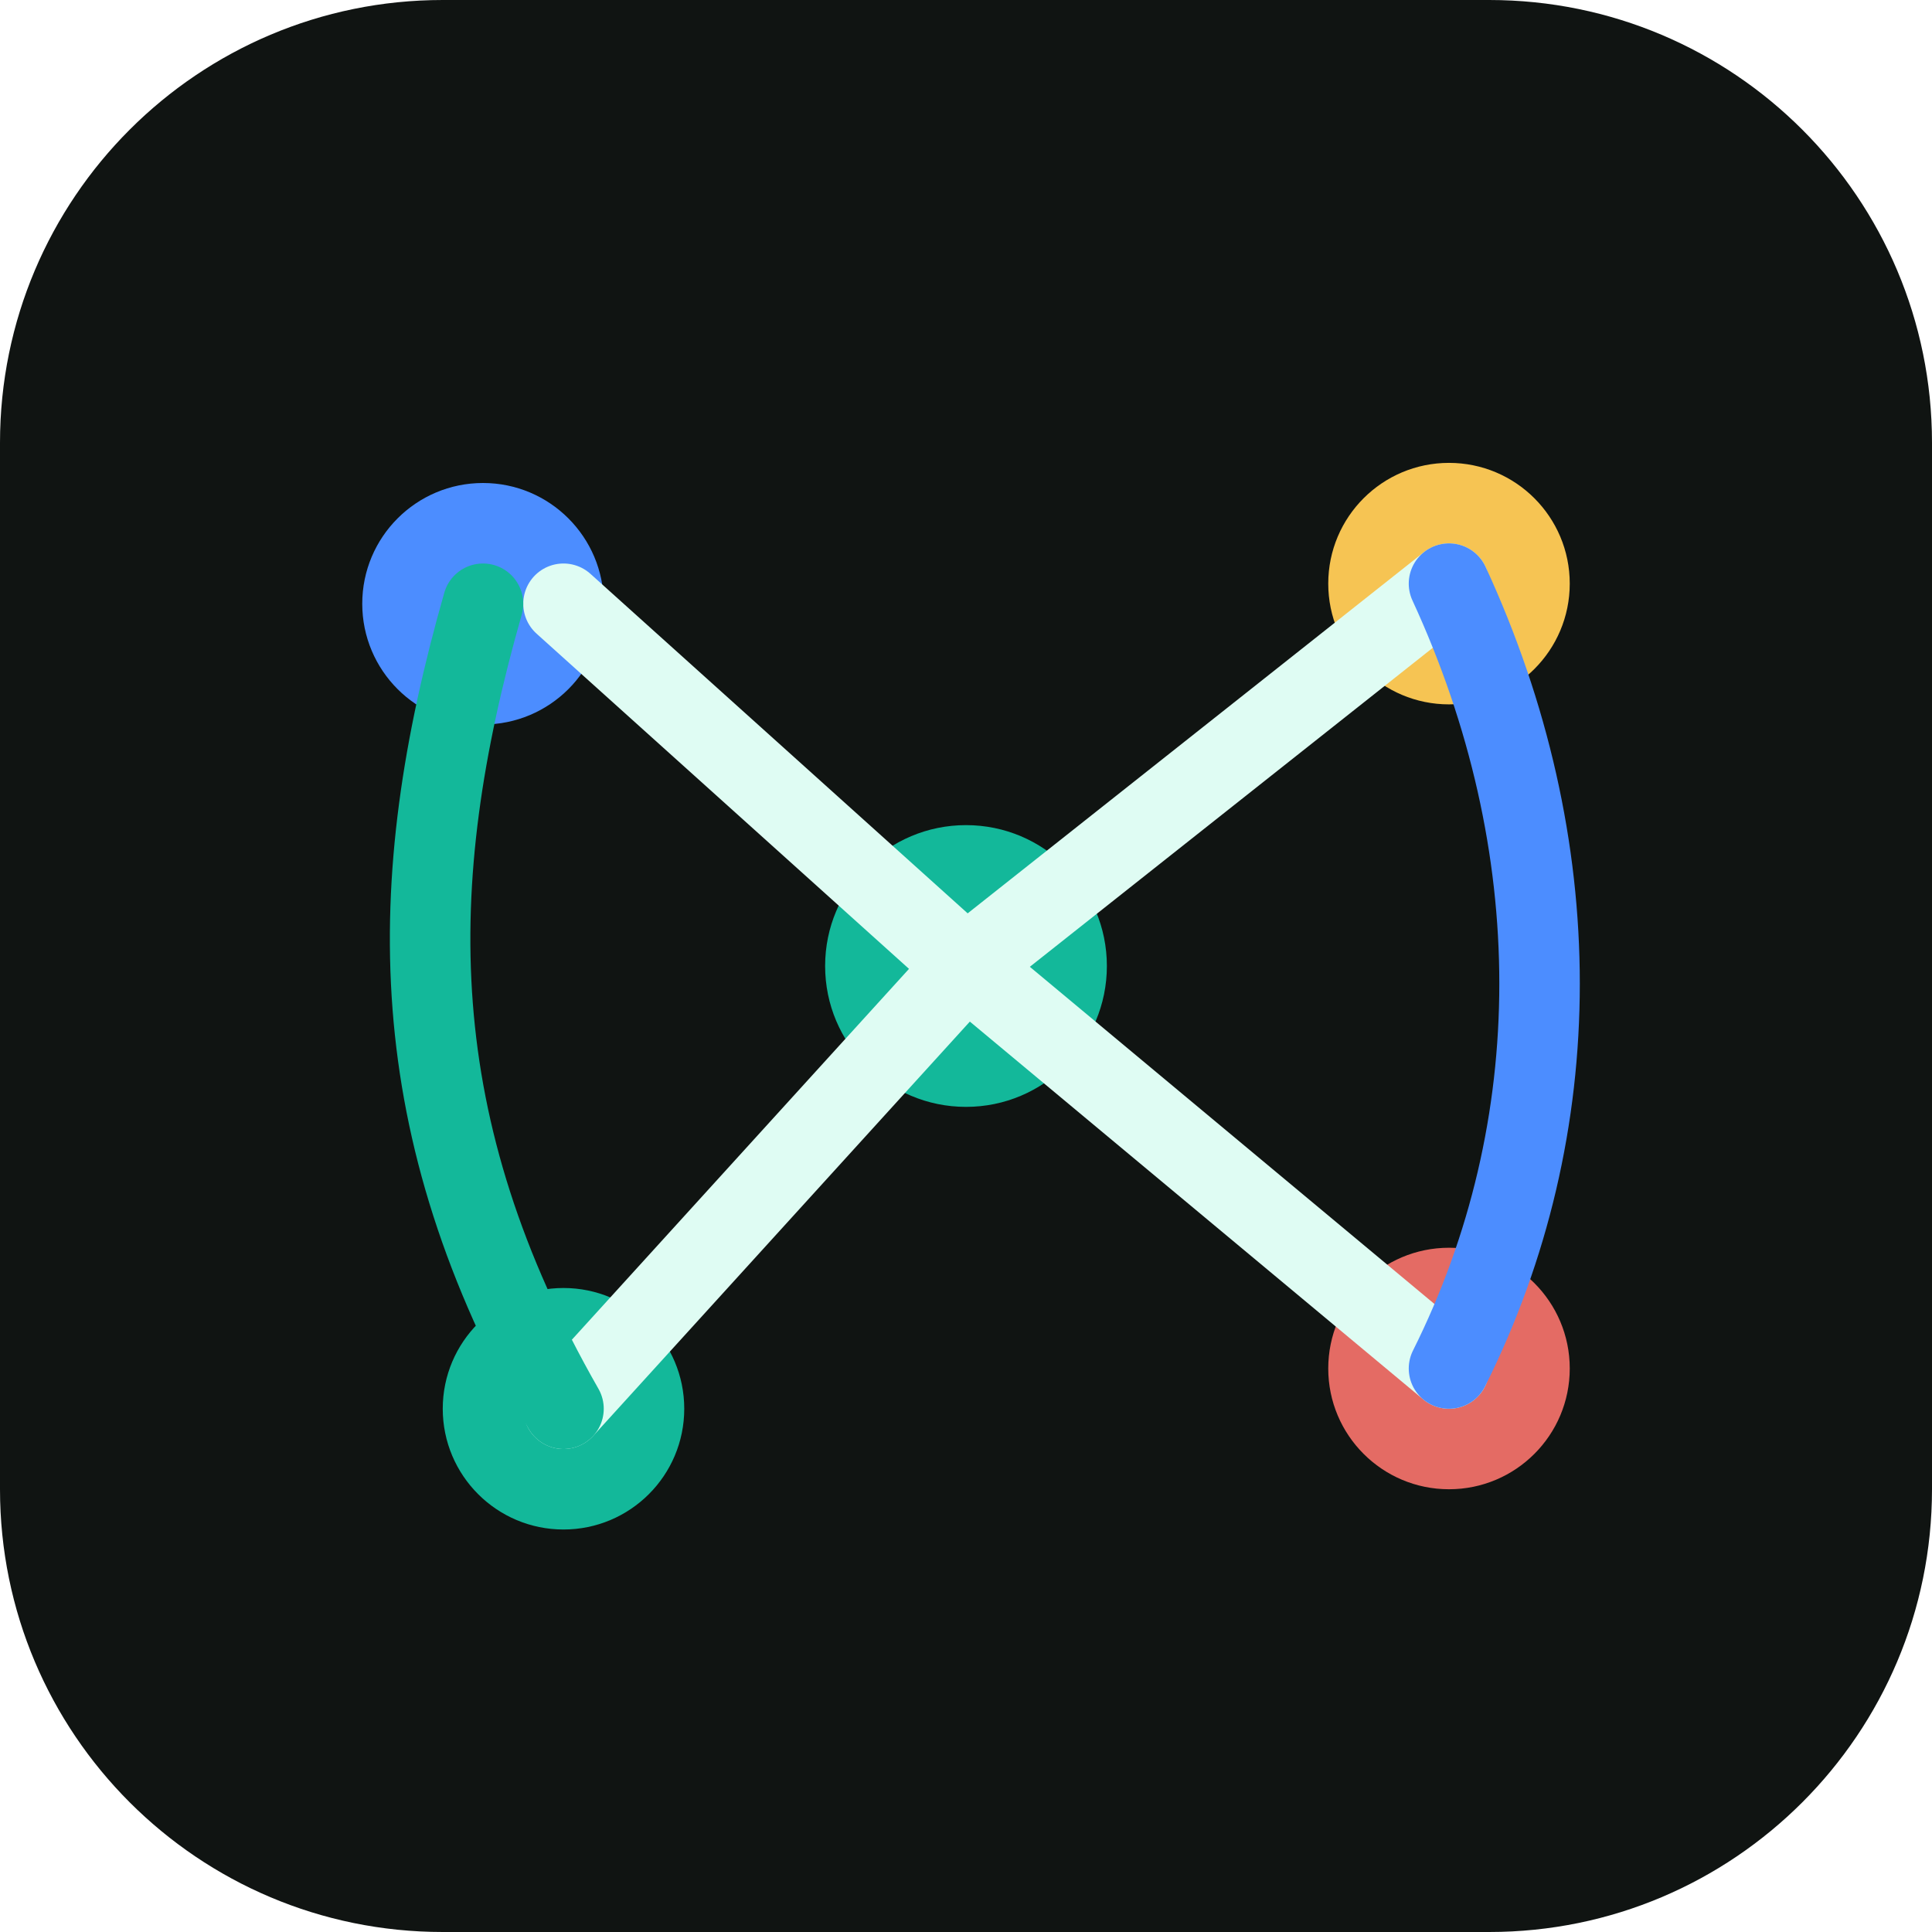
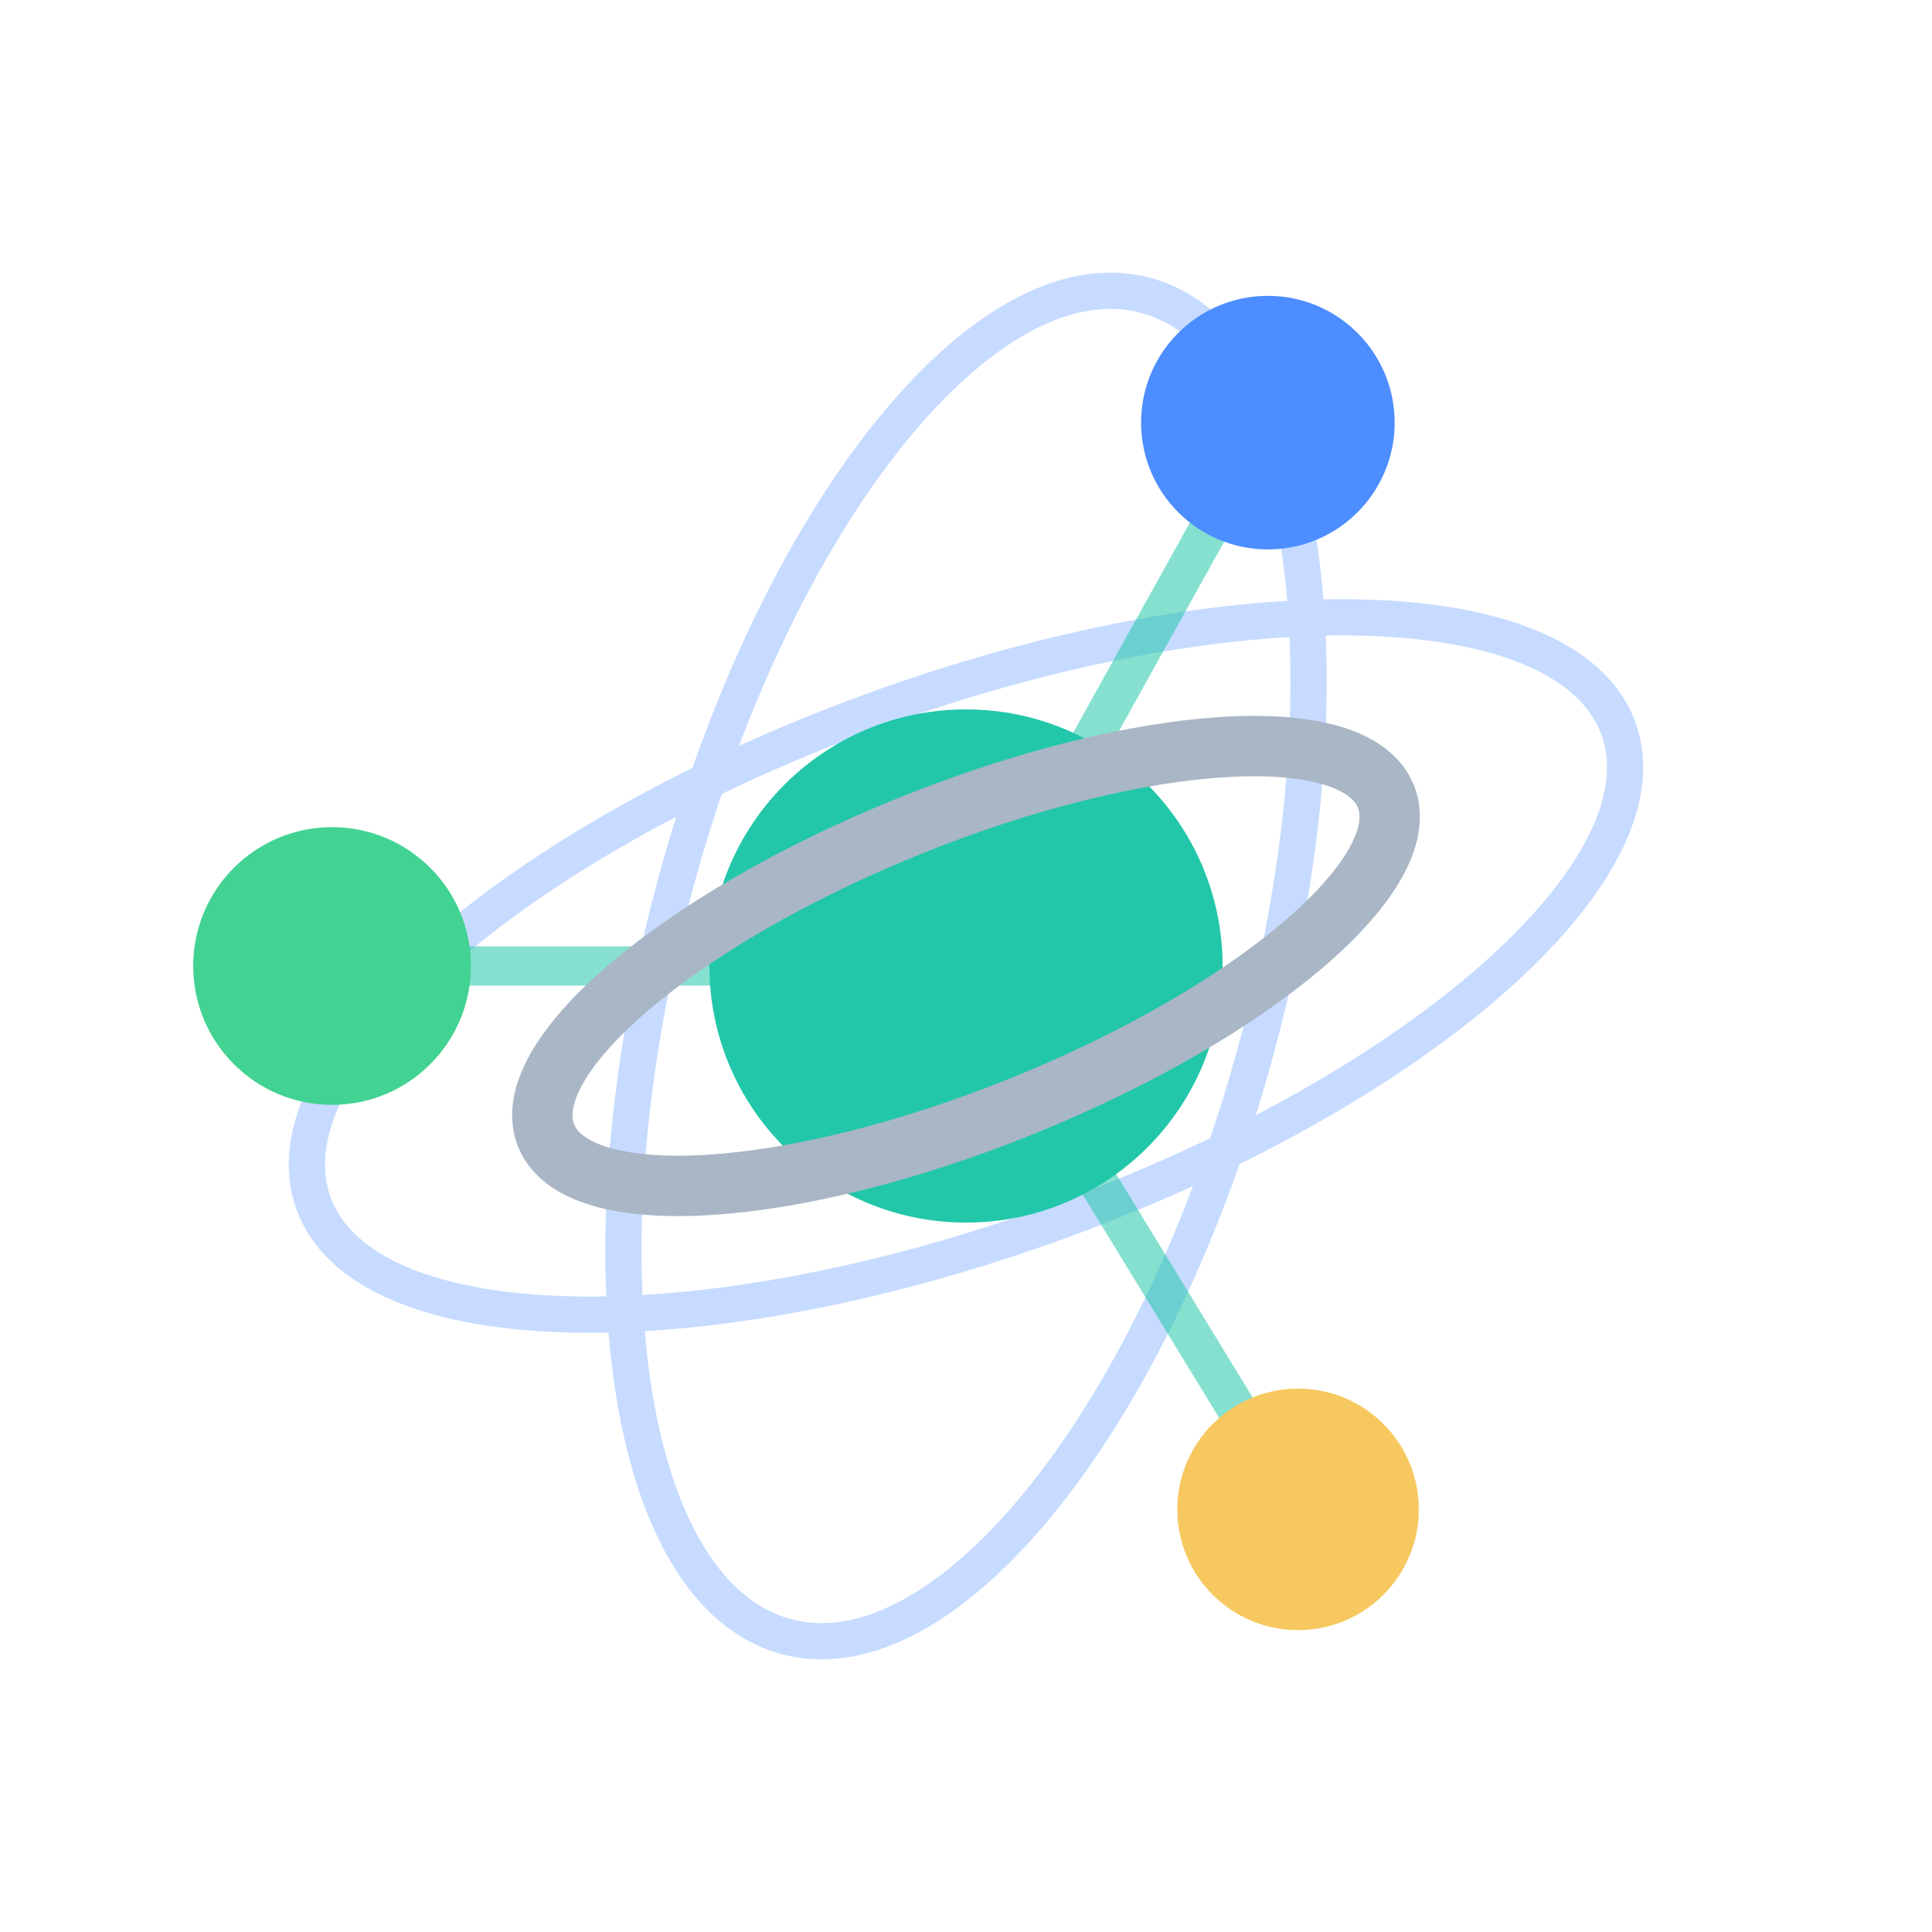
- <svg xmlns="http://www.w3.org/2000/svg" width="96" height="96" viewBox="0 0 96 96" fill="none">
-   <rect width="96" height="96" rx="22" fill="#101412" />
-   <circle cx="48" cy="48" r="7" fill="#13B89A" />
-   <circle cx="24" cy="30" r="6" fill="#4C8DFF" />
-   <circle cx="72" cy="29" r="6" fill="#F6C453" />
-   <circle cx="28" cy="70" r="6" fill="#13B89A" />
-   <circle cx="72" cy="68" r="6" fill="#E46B64" />
-   <path d="M28 30L48 48L72 29" stroke="#DFFCF3" stroke-width="4" stroke-linecap="round" />
-   <path d="M28 70L48 48L72 68" stroke="#DFFCF3" stroke-width="4" stroke-linecap="round" />
-   <path d="M24 30C20 44 20 56 28 70" stroke="#13B89A" stroke-width="4" stroke-linecap="round" />
-   <path d="M72 29C78 42 78 56 72 68" stroke="#4C8DFF" stroke-width="4" stroke-linecap="round" />
+ <svg xmlns="http://www.w3.org/2000/svg" viewBox="0 0 64 64" width="64" height="64" role="img" aria-labelledby="kg-mark-title kg-mark-desc">
+   <g fill="none" stroke="#4C8DFF" stroke-width="1.2" opacity="0.32">
+     <ellipse cx="32" cy="32" rx="23" ry="9" transform="rotate(-20 32 32)" />
+     <ellipse cx="32" cy="32" rx="10" ry="23" transform="rotate(15 32 32)" />
+   </g>
+   <g stroke="#22C7A9" stroke-width="1.3" opacity="0.55" stroke-linecap="round">
+     <line x1="32" y1="32" x2="42" y2="14" />
+     <line x1="32" y1="32" x2="43" y2="50" />
+     <line x1="32" y1="32" x2="11" y2="32" />
+   </g>
+   <circle cx="42" cy="14" r="4.2" fill="#4C8DFF" />
+   <circle cx="43" cy="50" r="4" fill="#F6C85F" />
+   <circle cx="11" cy="32" r="4.6" fill="#42D392" />
+   <circle cx="32" cy="32" r="8.5" fill="#22C7A9" />
+   <ellipse cx="32" cy="32" rx="15" ry="5" fill="none" stroke="#A9B6C5" stroke-width="2" transform="rotate(-22 32 32)" />
</svg>
